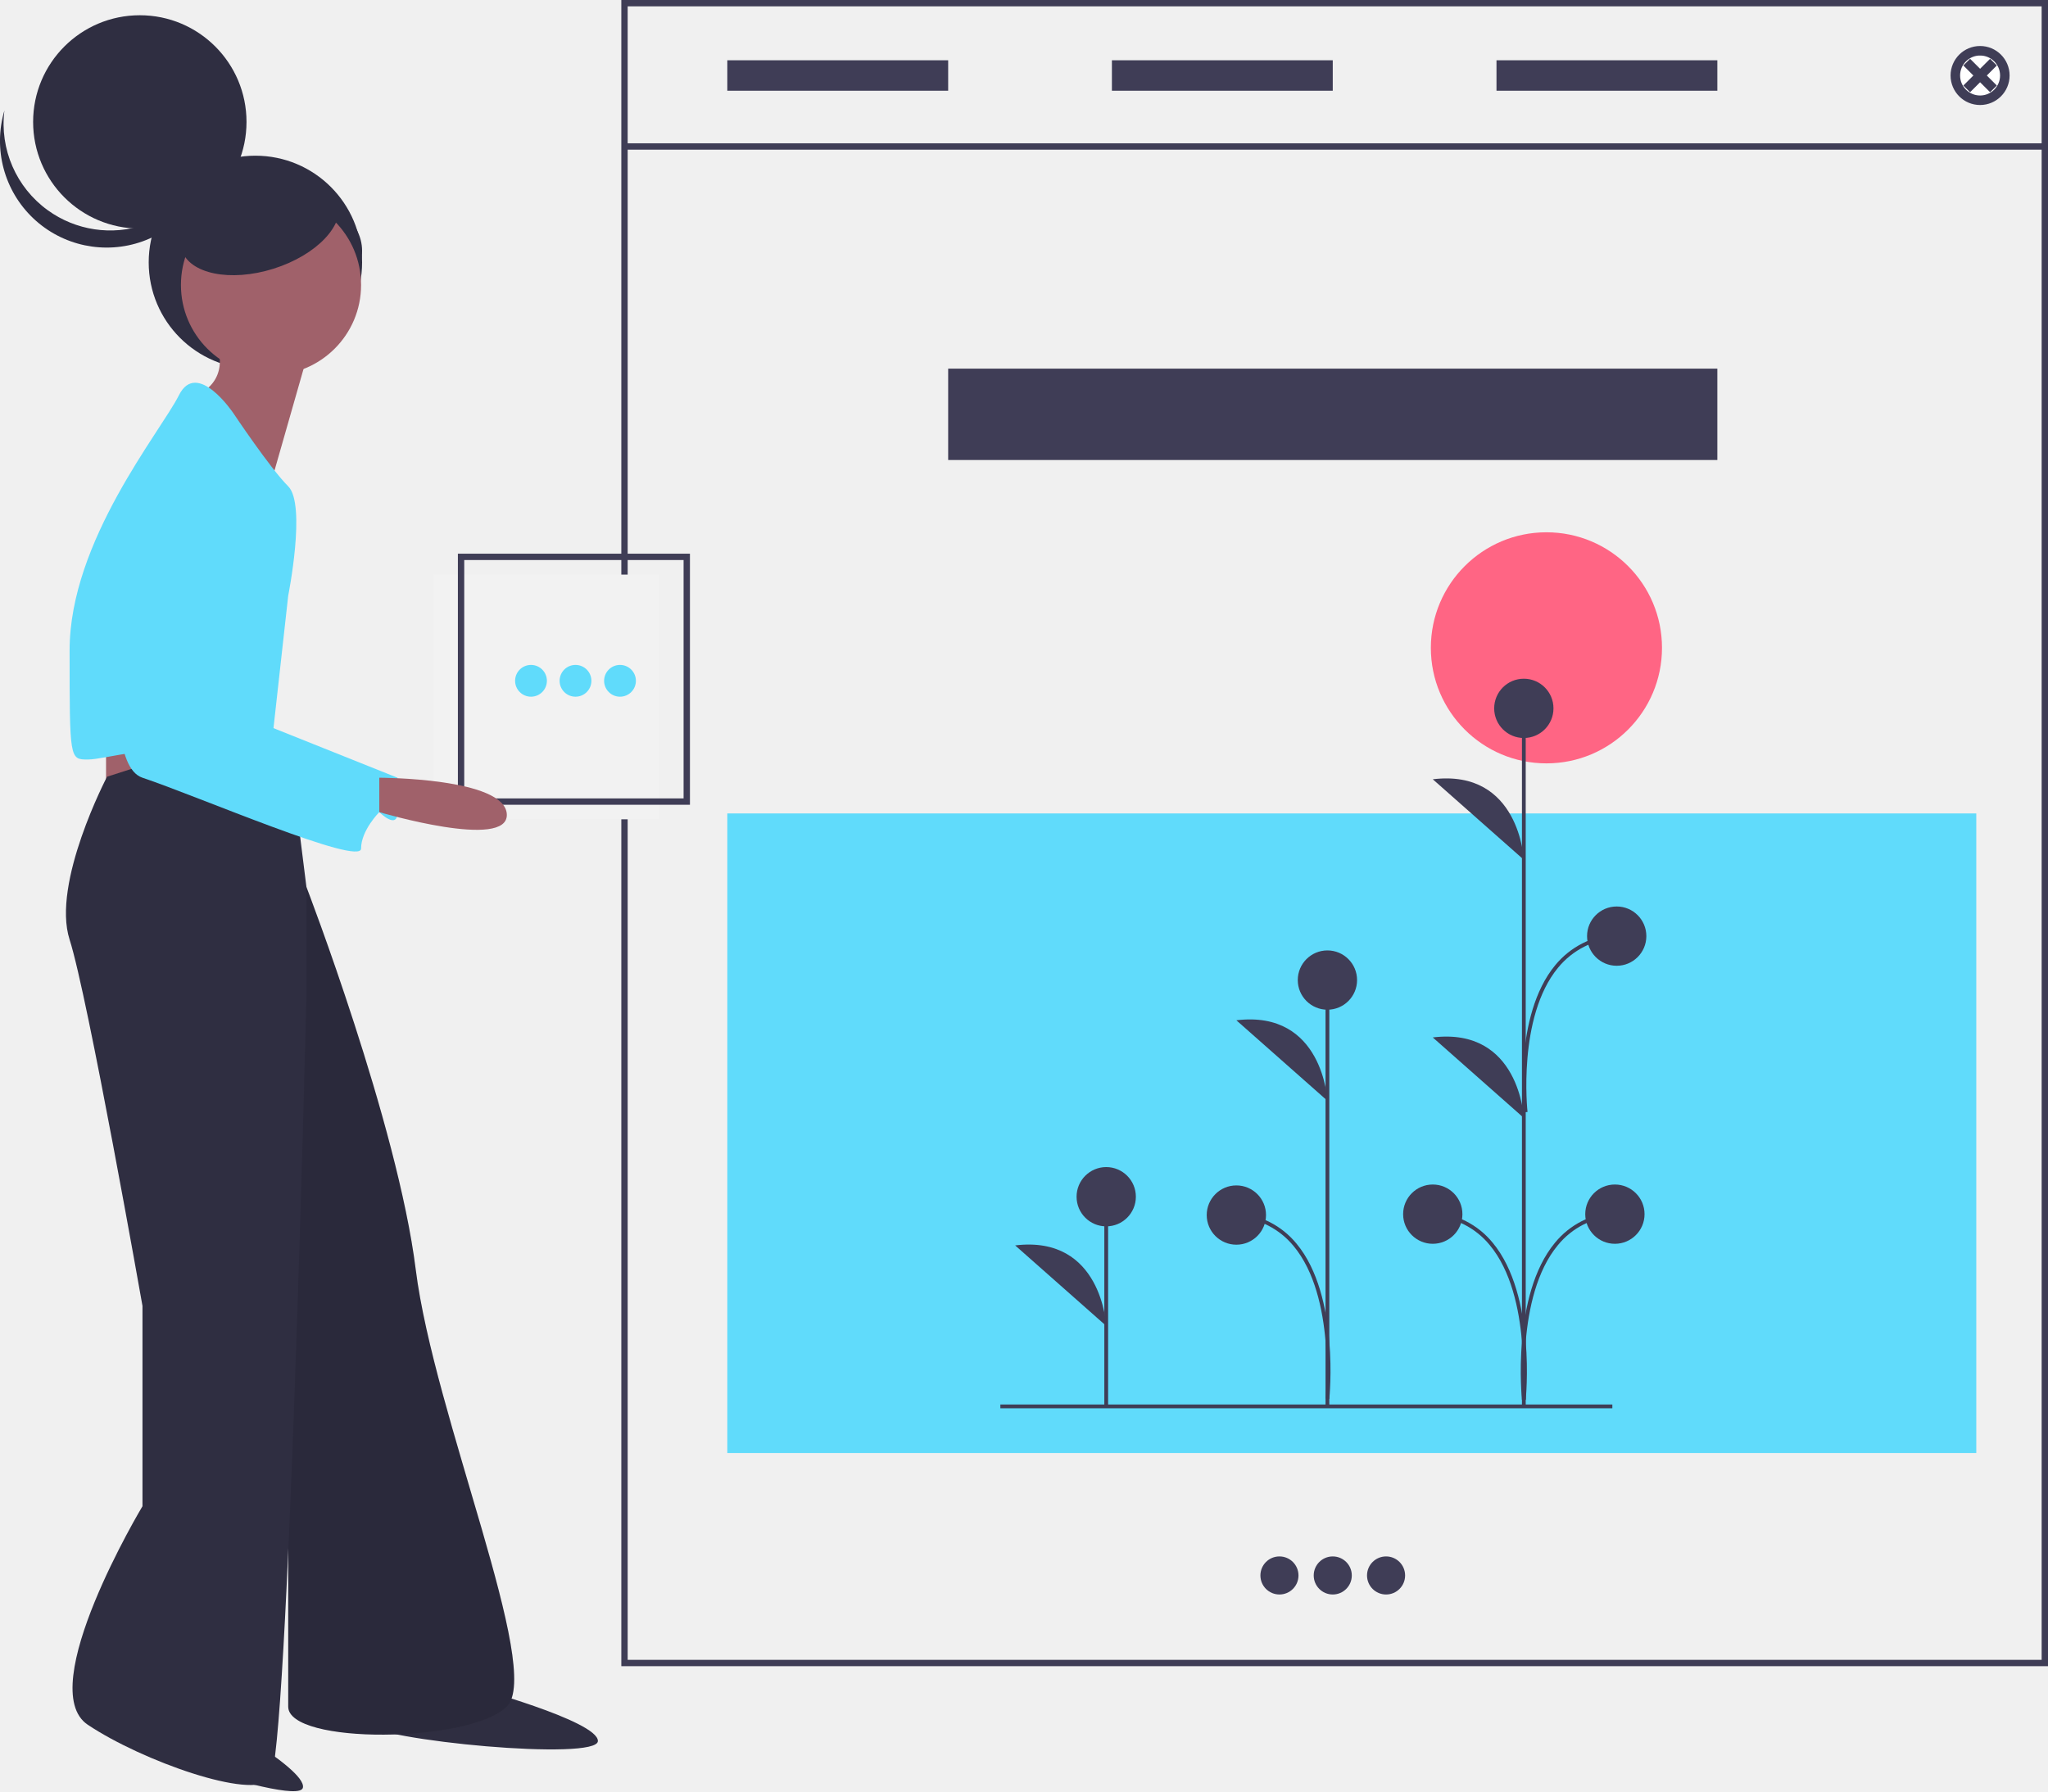
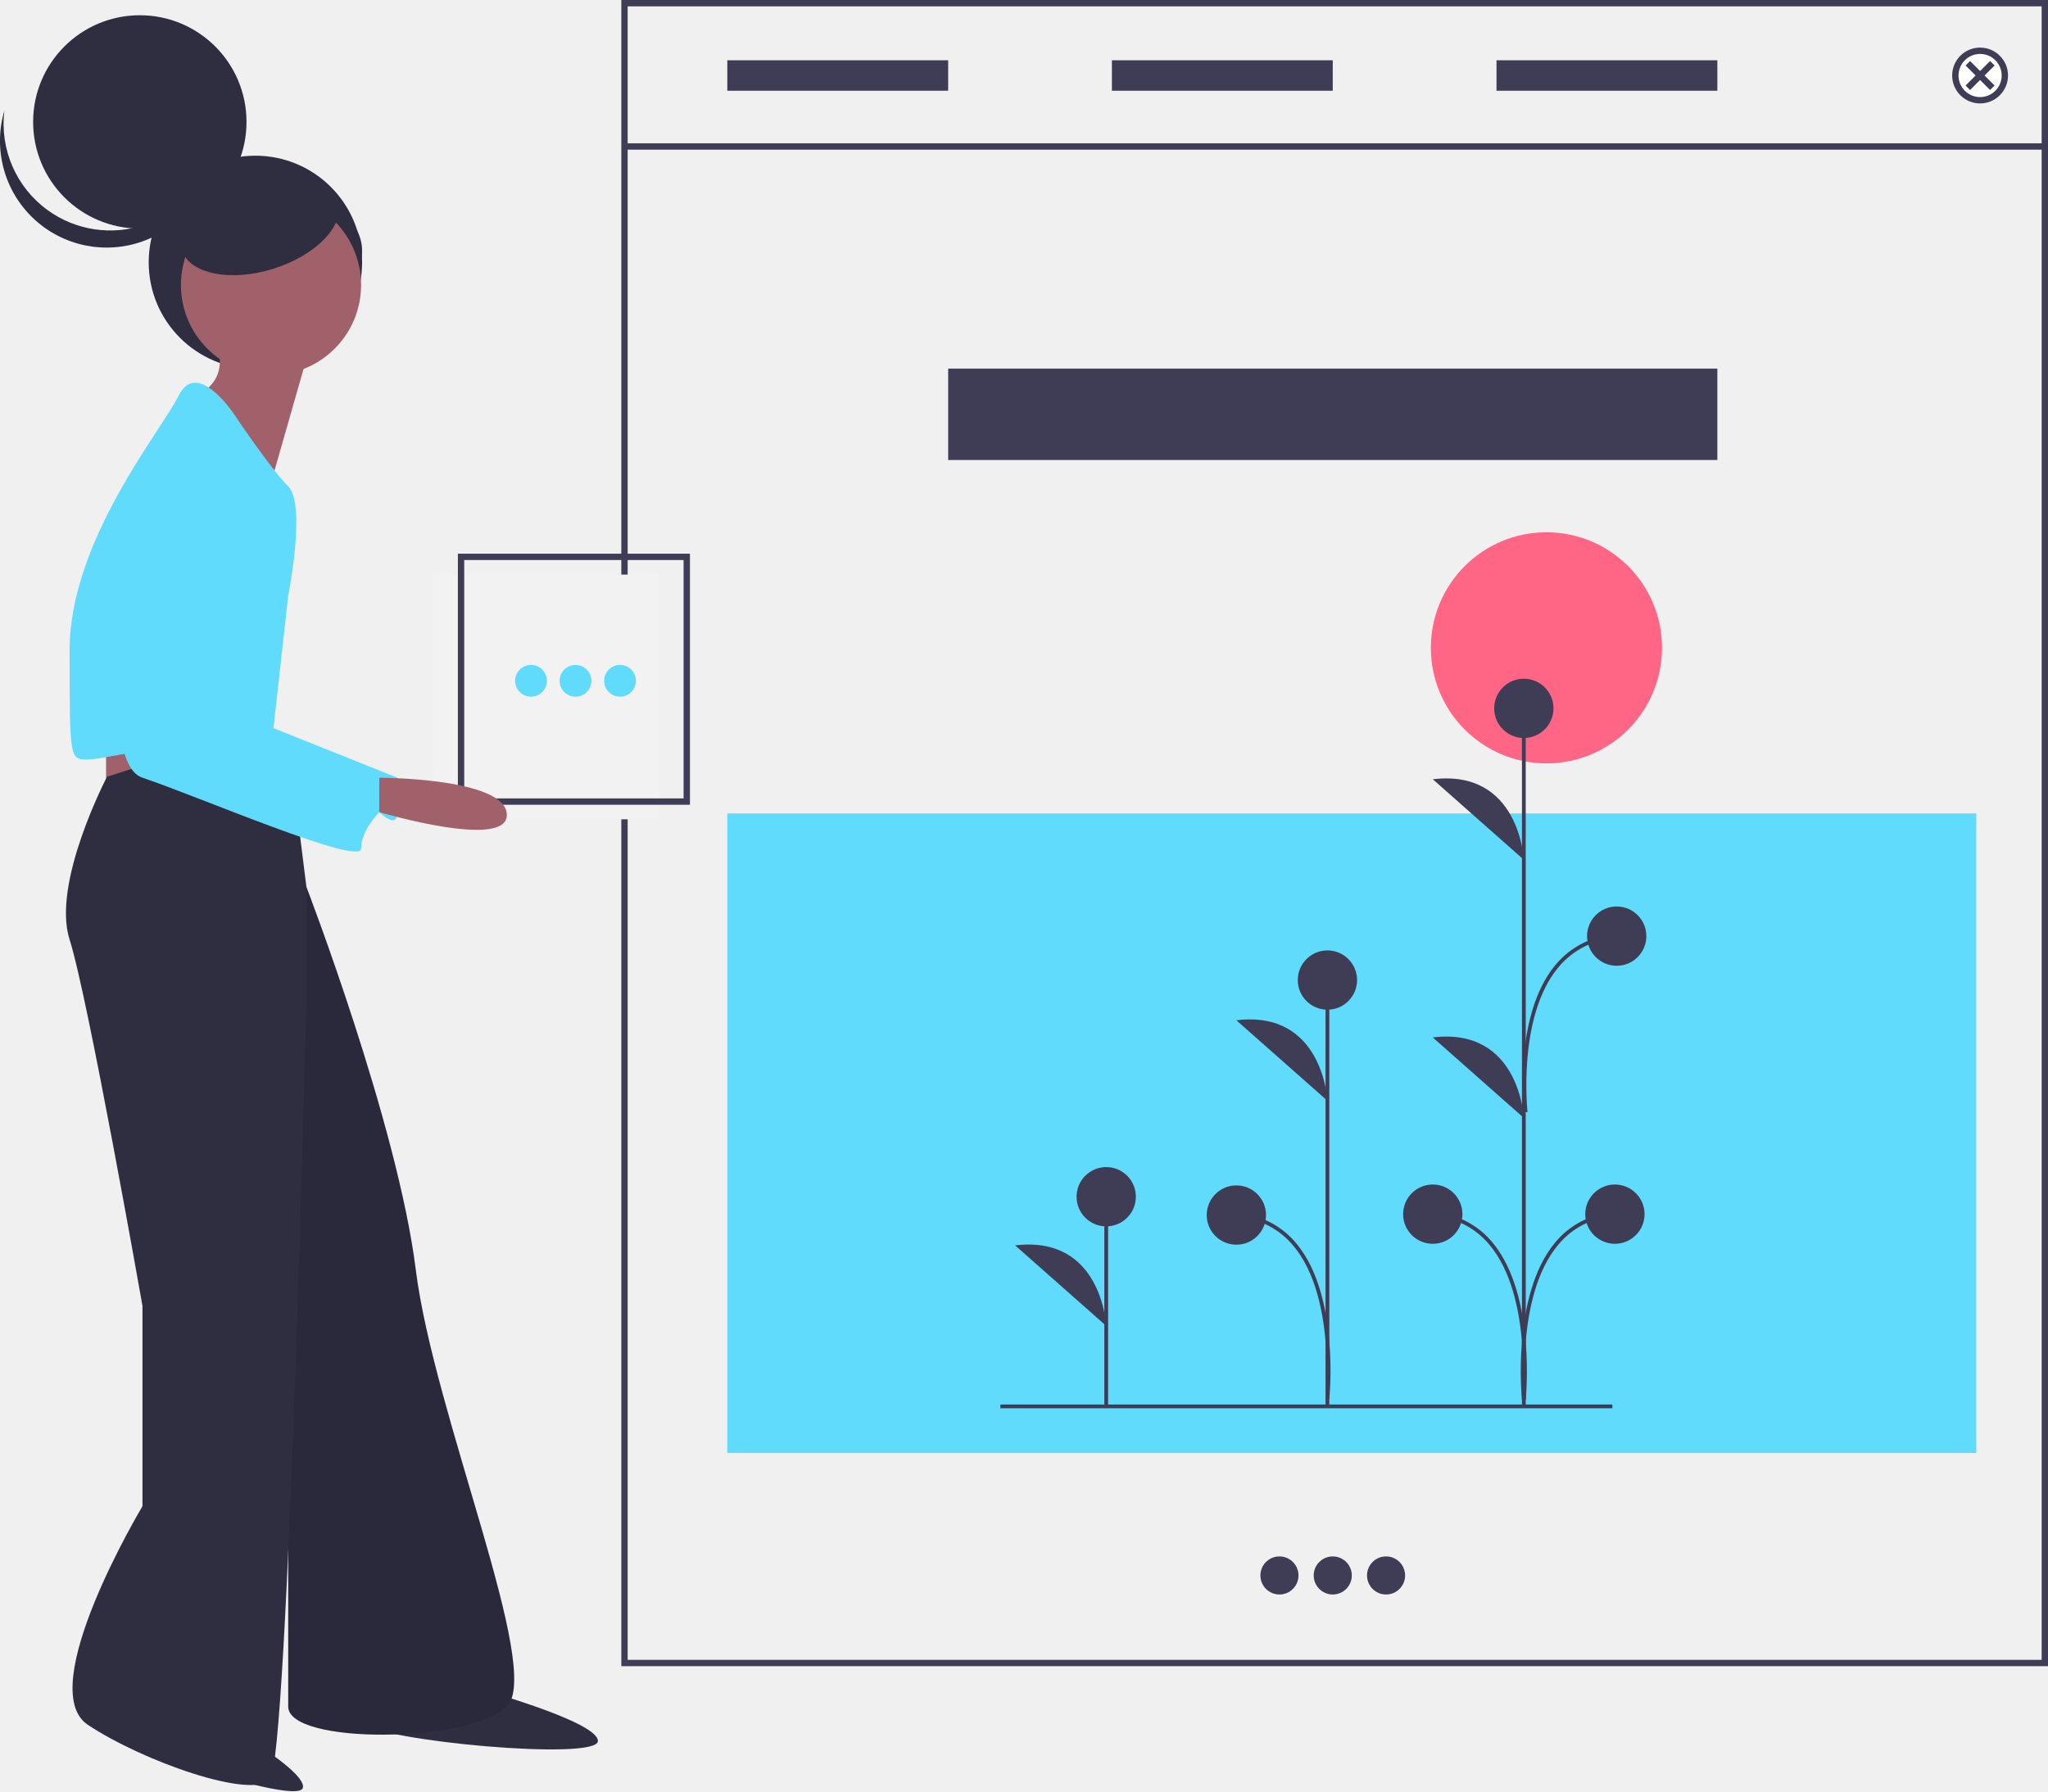
- <svg xmlns="http://www.w3.org/2000/svg" id="b20bc320-2fc8-4403-a458-9220829d6284" data-name="Layer 1" width="645.297" height="564.508" viewBox="0 0 645.297 564.508">
+ <svg xmlns="http://www.w3.org/2000/svg" id="b20bc320-2fc8-4403-a458-9220829d6284" dataName="Layer 1" width="645.297" height="564.508" viewBox="0 0 645.297 564.508">
  <rect x="229.166" y="256.363" width="393.535" height="201.566" fill="#60dbfb" />
  <circle cx="487.257" cy="204.169" r="36.415" fill="#ff6584" />
  <rect x="347.96" y="377.156" width="1.19" height="66.055" fill="#3f3d56" />
  <circle cx="348.555" cy="377.157" r="9.341" fill="#3f3d56" />
  <path d="M625.906,585.614s-1.334-28.701-28.69-25.365" transform="translate(-277.3517 -167.7461)" fill="#3f3d56" />
  <rect x="479.543" y="223.347" width="1.19" height="220.328" fill="#3f3d56" />
  <circle cx="480.138" cy="223.243" r="9.341" fill="#3f3d56" />
  <circle cx="451.447" cy="382.651" r="9.341" fill="#3f3d56" />
  <path d="M757.49,438.704s-1.334-28.701-28.69-25.365" transform="translate(-277.3517 -167.7461)" fill="#3f3d56" />
  <path d="M757.49,520.068s-1.334-28.701-28.69-25.365" transform="translate(-277.3517 -167.7461)" fill="#3f3d56" />
  <path d="M758.081,608.917l-1.183-.128c.035-.323,3.312-32.448-10.143-48.635a25.051,25.051,0,0,0-18.002-9.164l.092-1.187a26.201,26.201,0,0,1,18.827,9.592C761.448,575.971,758.117,608.589,758.081,608.917Z" transform="translate(-277.3517 -167.7461)" fill="#3f3d56" />
  <circle cx="508.832" cy="382.651" r="9.341" fill="#3f3d56" />
  <path d="M756.902,608.917c-.035-.328-3.366-32.946,10.409-49.522a26.201,26.201,0,0,1,18.827-9.592l.092,1.187a25.048,25.048,0,0,0-18.003,9.166c-13.457,16.193-10.176,48.311-10.141,48.633Z" transform="translate(-277.3517 -167.7461)" fill="#3f3d56" />
  <circle cx="509.401" cy="295.028" r="9.341" fill="#3f3d56" />
  <path d="M757.472,518.322c-.035-.302-3.285-30.411,9.879-46.347a26.806,26.806,0,0,1,19.357-9.794l.092,1.187a25.657,25.657,0,0,0-18.531,9.365c-12.845,15.551-9.648,45.158-9.614,45.455Z" transform="translate(-277.3517 -167.7461)" fill="#3f3d56" />
  <rect x="417.658" y="308.874" width="1.19" height="134.49" fill="#3f3d56" />
  <circle cx="418.253" cy="308.874" r="9.341" fill="#3f3d56" />
  <path d="M695.604,514.662s-1.334-28.701-28.69-25.365" transform="translate(-277.3517 -167.7461)" fill="#3f3d56" />
  <path d="M696.196,608.607l-1.183-.129c.034-.317,3.295-31.939-10.04-48a25.171,25.171,0,0,0-18.106-9.203l.092-1.187a26.32,26.32,0,0,1,18.931,9.632C699.547,576.171,696.231,608.285,696.196,608.607Z" transform="translate(-277.3517 -167.7461)" fill="#3f3d56" />
  <circle cx="389.562" cy="382.935" r="9.341" fill="#3f3d56" />
  <rect x="315.201" y="442.64" width="192.828" height="1.19" fill="#3f3d56" />
  <path d="M922.648,692.859H473.122V167.746H922.648Zm-447.526-2H920.648V169.746H475.122Z" transform="translate(-277.3517 -167.7461)" fill="#3f3d56" />
  <rect x="196.771" y="45.166" width="447.526" height="2" fill="#3f3d56" />
  <circle cx="623.899" cy="23.796" r="7.799" fill="#fff" />
  <path d="M901.251,199.841a8.299,8.299,0,1,1,8.299-8.299A8.308,8.308,0,0,1,901.251,199.841Zm0-15.598a7.299,7.299,0,1,0,7.299,7.299A7.306,7.306,0,0,0,901.251,184.244Z" transform="translate(-277.3517 -167.7461)" />
  <line x1="620.39" y1="20.287" x2="627.409" y2="27.306" fill="#fff" />
  <rect x="900.751" y="186.579" width="1" height="9.926" transform="translate(-148.8397 525.6093) rotate(-44.99801)" />
  <line x1="627.409" y1="20.287" x2="620.39" y2="27.306" fill="#fff" />
  <rect x="896.288" y="191.042" width="9.926" height="1" transform="translate(-148.8222 525.6362) rotate(-45)" />
-   <circle cx="623.899" cy="23.796" r="7.799" fill="none" stroke="#3f3d56" stroke-miterlimit="10" stroke-width="2" />
-   <path d="M901.251,199.841a8.299,8.299,0,1,1,8.299-8.299A8.308,8.308,0,0,1,901.251,199.841Zm0-15.598a7.299,7.299,0,1,0,7.299,7.299A7.306,7.306,0,0,0,901.251,184.244Z" transform="translate(-277.3517 -167.7461)" fill="none" stroke="#3f3d56" stroke-miterlimit="10" stroke-width="2" />
-   <line x1="620.39" y1="20.287" x2="627.409" y2="27.306" fill="none" stroke="#3f3d56" stroke-miterlimit="10" stroke-width="2" />
-   <rect x="900.751" y="186.579" width="1" height="9.926" transform="translate(-148.8397 525.6093) rotate(-44.99801)" fill="none" stroke="#3f3d56" stroke-miterlimit="10" stroke-width="2" />
-   <line x1="627.409" y1="20.287" x2="620.39" y2="27.306" fill="none" stroke="#3f3d56" stroke-miterlimit="10" stroke-width="2" />
-   <rect x="896.288" y="191.042" width="9.926" height="1" transform="translate(-148.8222 525.6362) rotate(-45)" fill="none" stroke="#3f3d56" stroke-miterlimit="10" stroke-width="2" />
+   <circle cx="623.899" cy="23.796" r="7.799" fill="none" stroke="#3f3d56" strokeMiterlimit="10" strokeWidth="2" />
+   <path d="M901.251,199.841a8.299,8.299,0,1,1,8.299-8.299A8.308,8.308,0,0,1,901.251,199.841Zm0-15.598a7.299,7.299,0,1,0,7.299,7.299A7.306,7.306,0,0,0,901.251,184.244Z" transform="translate(-277.3517 -167.7461)" fill="none" stroke="#3f3d56" strokeMiterlimit="10" strokeWidth="2" />
+   <line x1="620.39" y1="20.287" x2="627.409" y2="27.306" fill="none" stroke="#3f3d56" strokeMiterlimit="10" strokeWidth="2" />
+   <rect x="900.751" y="186.579" width="1" height="9.926" transform="translate(-148.8397 525.6093) rotate(-44.99801)" fill="none" stroke="#3f3d56" strokeMiterlimit="10" strokeWidth="2" />
+   <line x1="627.409" y1="20.287" x2="620.39" y2="27.306" fill="none" stroke="#3f3d56" strokeMiterlimit="10" strokeWidth="2" />
+   <rect x="896.288" y="191.042" width="9.926" height="1" transform="translate(-148.8222 525.6362) rotate(-45)" fill="none" stroke="#3f3d56" strokeMiterlimit="10" strokeWidth="2" />
  <rect x="229.165" y="18.997" width="69.588" height="9.598" fill="#3f3d56" />
  <rect x="350.345" y="18.997" width="69.588" height="9.598" fill="#3f3d56" />
  <rect x="471.525" y="18.997" width="69.588" height="9.598" fill="#3f3d56" />
  <rect x="298.754" y="116.181" width="242.36" height="28.795" fill="#3f3d56" />
  <circle cx="403.136" cy="496.518" r="5.999" fill="#3f3d56" />
  <circle cx="419.933" cy="496.518" r="5.999" fill="#3f3d56" />
  <circle cx="436.731" cy="496.518" r="5.999" fill="#3f3d56" />
  <rect x="136.494" y="181.086" width="71.117" height="77.126" fill="#f2f2f2" />
  <path d="M494.742,421.372H421.625V342.245H494.742Zm-71.117-2H492.742V344.245H423.625Z" transform="translate(-277.3517 -167.7461)" fill="#3f3d56" />
  <circle cx="167.31" cy="214.563" r="5.008" fill="#60dbfb" />
  <circle cx="181.333" cy="214.563" r="5.008" fill="#60dbfb" />
  <circle cx="195.356" cy="214.563" r="5.008" fill="#60dbfb" />
  <path d="M337.746,705.041s36.531,19.935,35.04,26.136c-.809,3.364-20.45-1.661-38.929-8.068-15.583-5.403,8.647-3.011,6.708-6.178C336.325,710.008,337.746,705.041,337.746,705.041Z" transform="translate(-277.3517 -167.7461)" fill="#2f2e41" />
  <path d="M425.563,699.211s40.179,10.842,40.179,17.22-68.879,0-74.619-5.74S425.563,699.211,425.563,699.211Z" transform="translate(-277.3517 -167.7461)" fill="#2f2e41" />
  <path d="M356.684,418.593l17.22,28.7s28.7,74.619,34.439,120.538,40.179,126.278,28.7,137.758-68.879,12.118-68.879,0V470.252Z" transform="translate(-277.3517 -167.7461)" fill="#2f2e41" />
  <path d="M356.684,418.593l17.22,28.7s28.7,74.619,34.439,120.538,40.179,126.278,28.7,137.758-68.879,12.118-68.879,0V470.252Z" transform="translate(-277.3517 -167.7461)" opacity="0.1" />
  <path d="M310.764,395.633v22.96c0,5.74,34.439,5.74,34.439,5.74V401.373Z" transform="translate(-277.3517 -167.7461)" fill="#a0616a" />
  <path d="M327.984,407.113l-16.901,5.421s-17.539,33.483-11.799,51.34,22.96,115.436,22.96,115.436v63.139s-34.439,57.399-17.22,68.879,51.659,23.597,57.399,17.22S373.903,481.732,373.903,481.732V447.293l-5.74-45.919Z" transform="translate(-277.3517 -167.7461)" fill="#2f2e41" />
  <circle cx="80.473" cy="82.686" r="33.618" fill="#2f2e41" />
  <circle cx="44.054" cy="38.422" r="33.618" fill="#2f2e41" />
  <path d="M292.408,234.006a33.619,33.619,0,0,0,51.914-17.652,33.619,33.619,0,1,1-65.579-13.786A33.607,33.607,0,0,0,292.408,234.006Z" transform="translate(-277.3517 -167.7461)" fill="#2f2e41" />
  <ellipse cx="92.239" cy="79.044" rx="21.851" ry="17.089" fill="#2f2e41" />
  <circle cx="85.391" cy="89.811" r="28.381" fill="#a0616a" />
  <path d="M345.204,275.095s5.74,11.48-5.74,17.22,22.96,28.7,22.96,28.7l11.48-40.179Z" transform="translate(-277.3517 -167.7461)" fill="#a0616a" />
  <path d="M350.944,298.055s-11.48-17.22-17.22-5.74-34.439,45.919-34.439,80.359,0,34.439,5.74,34.439,22.96-5.74,28.7,0,28.7,0,28.7,0l5.74-51.659s5.74-28.7,0-34.439S350.944,298.055,350.944,298.055Z" transform="translate(-277.3517 -167.7461)" fill="#60dbfb" />
  <path d="M322.244,321.015s-17.22,86.099,0,91.838,68.879,28.062,68.879,22.322,5.74-11.48,5.74-11.48,5.74,5.74,5.74,0v-10.842L345.204,389.894v-57.399s11.48-28.7,0-28.7S322.244,321.015,322.244,321.015Z" transform="translate(-277.3517 -167.7461)" fill="#60dbfb" />
  <path d="M396.863,412.853s39.542,0,40.179,11.48-40.179-.638-40.179-.638Z" transform="translate(-277.3517 -167.7461)" fill="#a0616a" />
  <ellipse cx="359.235" cy="238.743" rx="25.83" ry="14.35" transform="translate(-332.486 -48.77832) rotate(-17.48536)" fill="#2f2e41" />
</svg>
